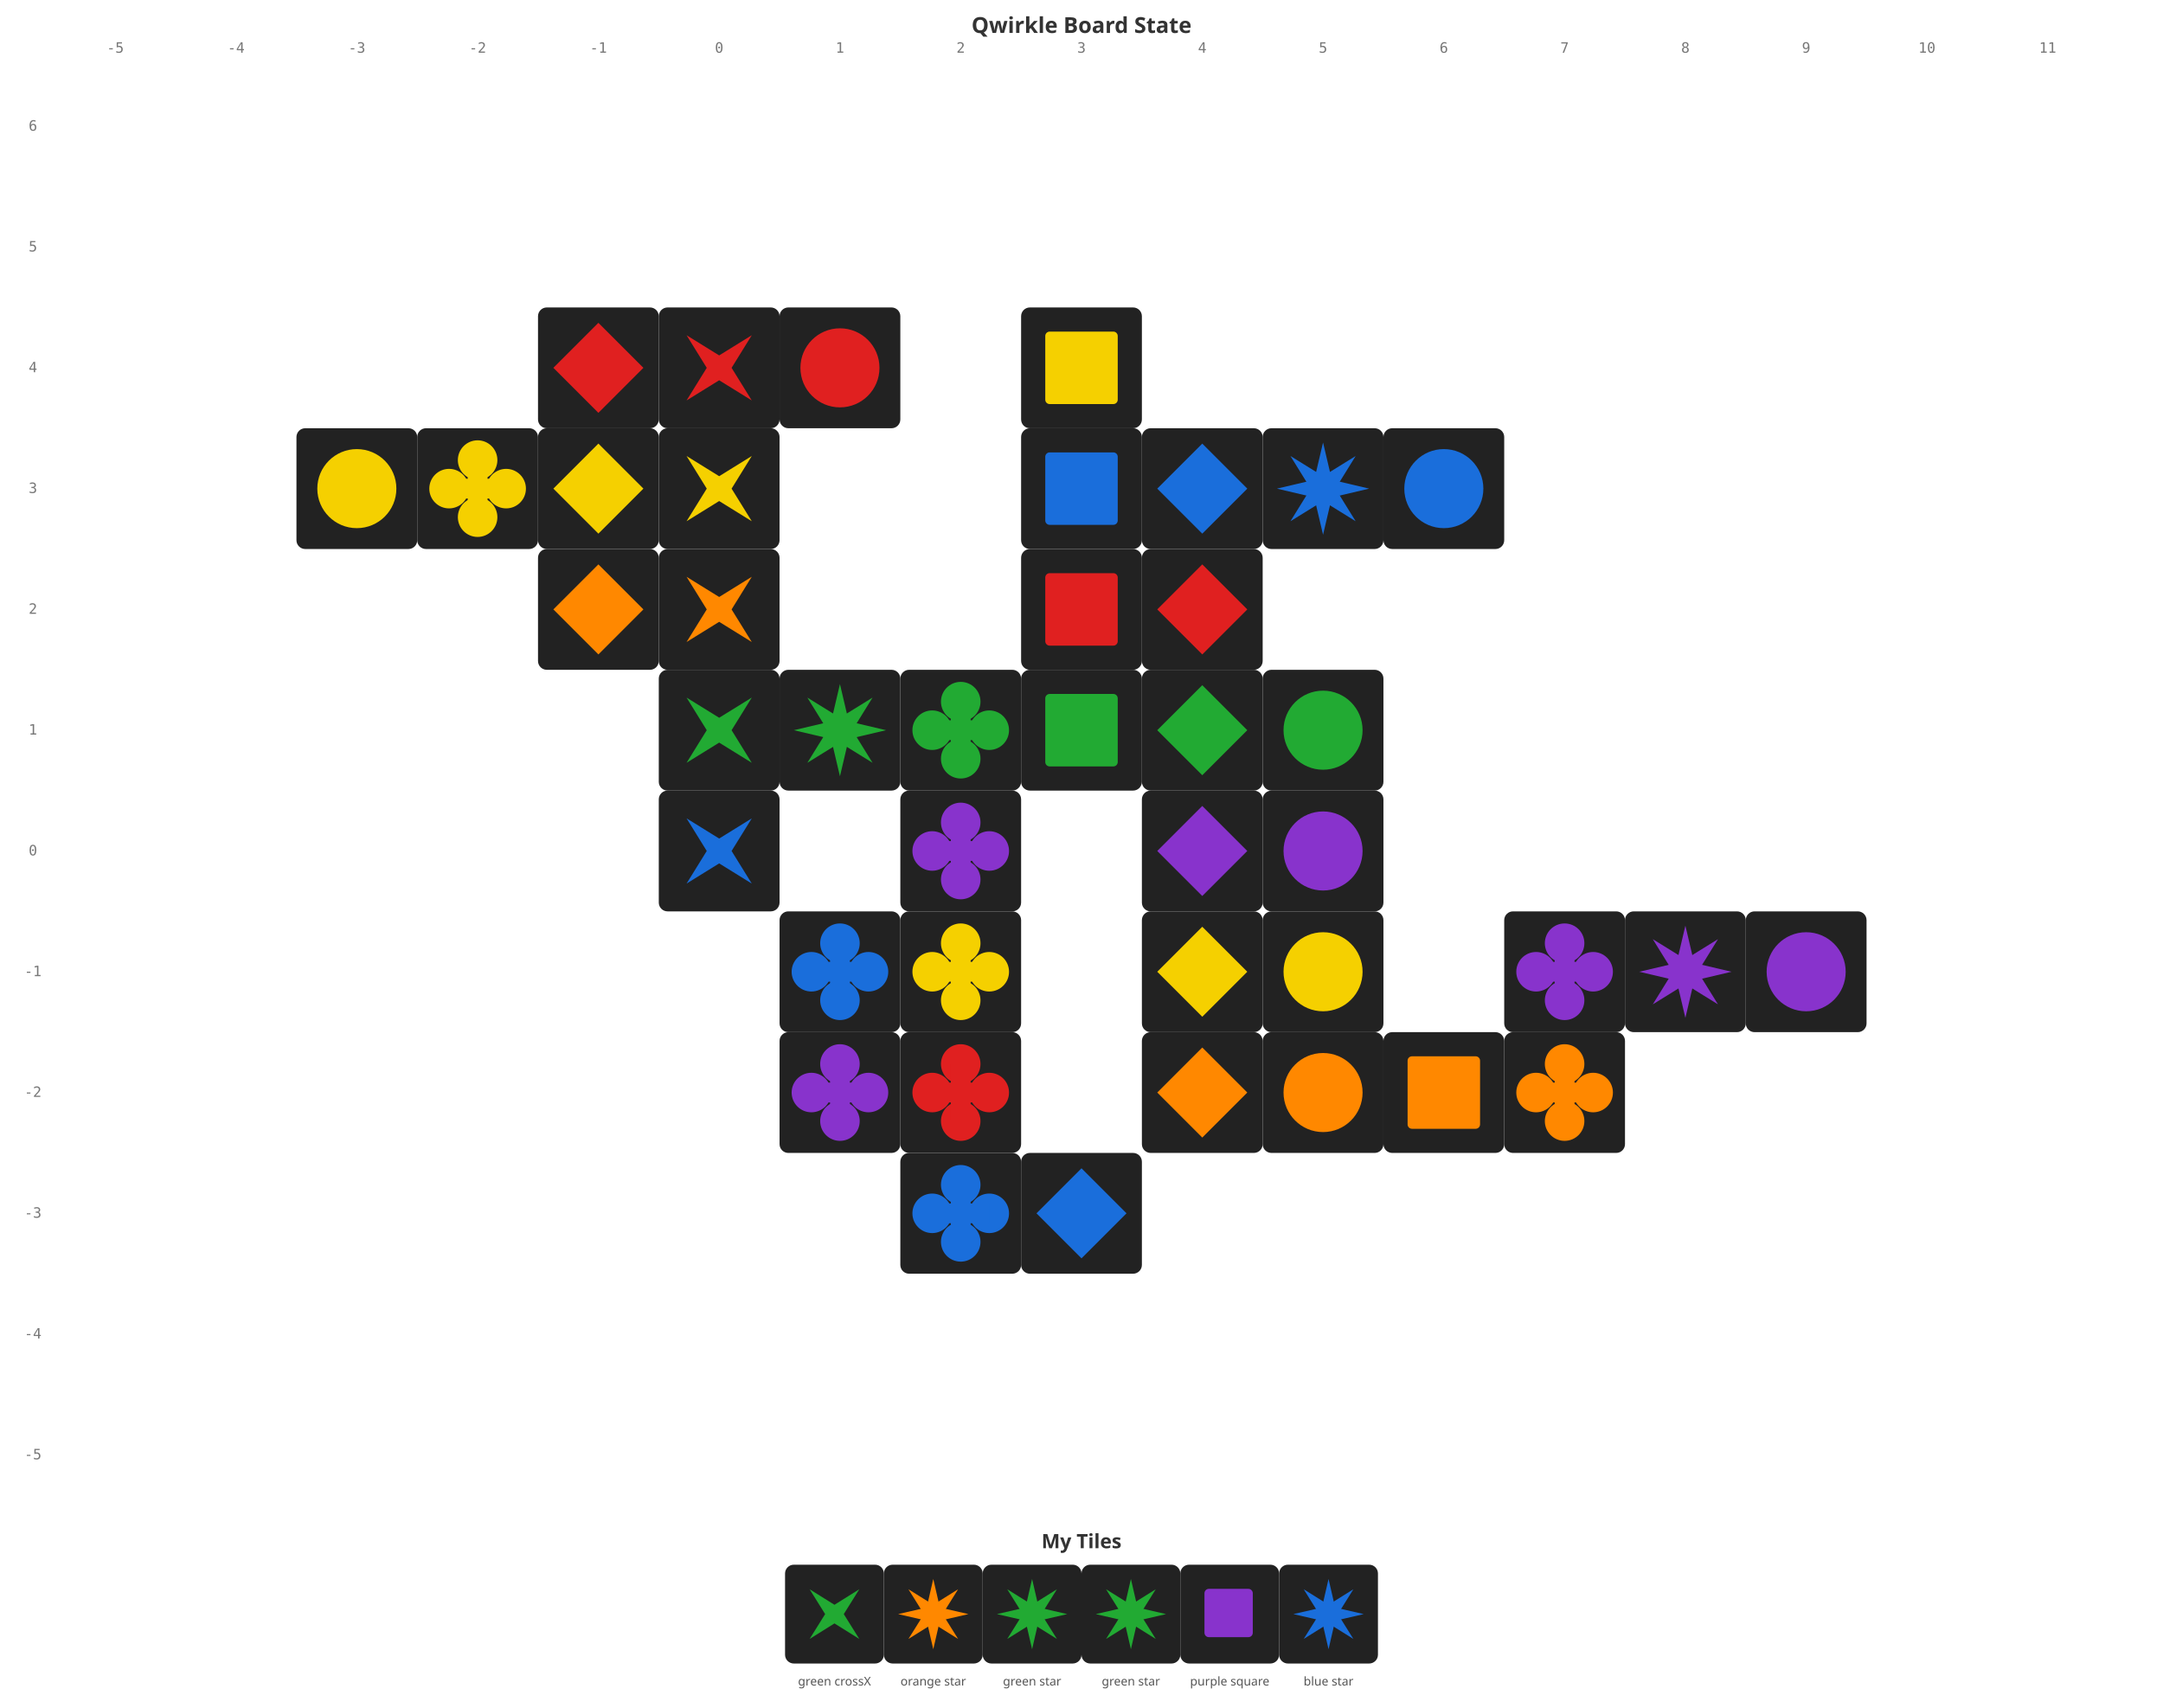
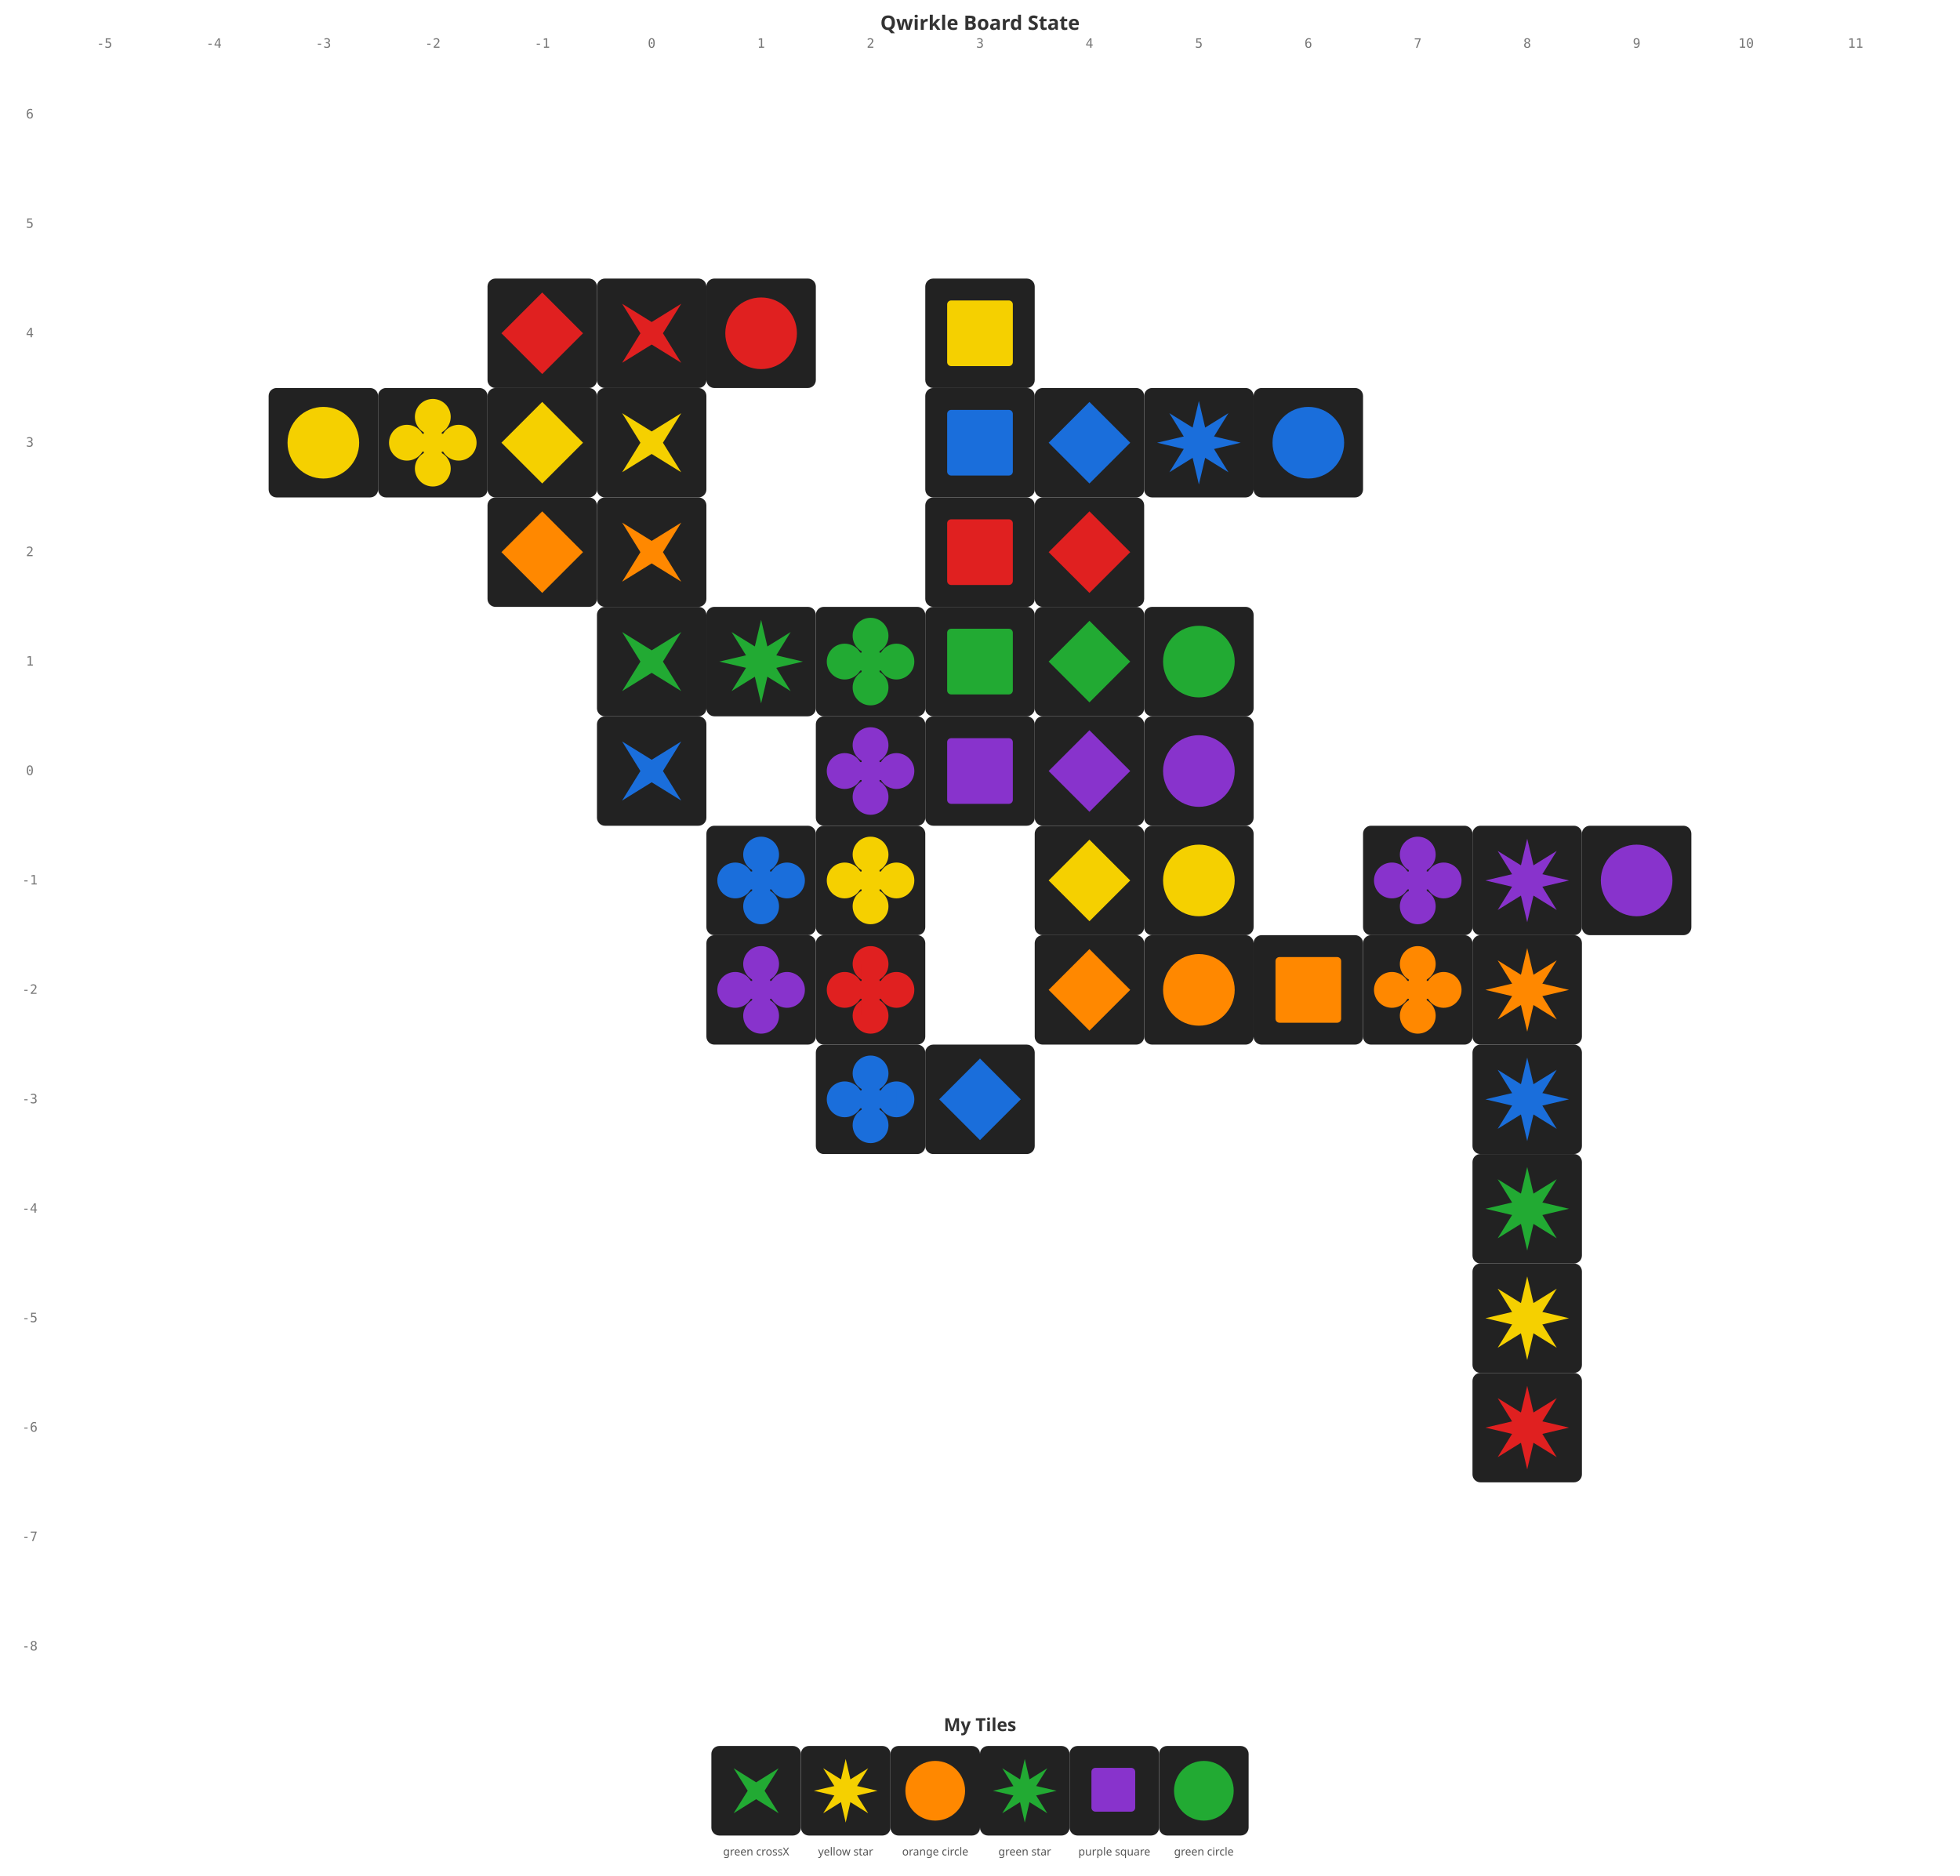
- <svg xmlns="http://www.w3.org/2000/svg" viewBox="0 0 1970 1555" width="1970" height="1555" style="background:#f5f0e8">
+ <svg xmlns="http://www.w3.org/2000/svg" viewBox="0 0 1970 1885" width="1970" height="1885" style="background:#f5f0e8">
  <text x="985" y="30" text-anchor="middle" font-size="20" fill="#333" font-family="sans-serif" font-weight="bold">Qwirkle Board State</text>
  <text x="105" y="48" text-anchor="middle" font-size="13" fill="#777" font-family="monospace">-5</text>
  <text x="215" y="48" text-anchor="middle" font-size="13" fill="#777" font-family="monospace">-4</text>
  <text x="325" y="48" text-anchor="middle" font-size="13" fill="#777" font-family="monospace">-3</text>
  <text x="435" y="48" text-anchor="middle" font-size="13" fill="#777" font-family="monospace">-2</text>
  <text x="545" y="48" text-anchor="middle" font-size="13" fill="#777" font-family="monospace">-1</text>
  <text x="655" y="48" text-anchor="middle" font-size="13" fill="#777" font-family="monospace">0</text>
  <text x="765" y="48" text-anchor="middle" font-size="13" fill="#777" font-family="monospace">1</text>
  <text x="875" y="48" text-anchor="middle" font-size="13" fill="#777" font-family="monospace">2</text>
  <text x="985" y="48" text-anchor="middle" font-size="13" fill="#777" font-family="monospace">3</text>
  <text x="1095" y="48" text-anchor="middle" font-size="13" fill="#777" font-family="monospace">4</text>
  <text x="1205" y="48" text-anchor="middle" font-size="13" fill="#777" font-family="monospace">5</text>
  <text x="1315" y="48" text-anchor="middle" font-size="13" fill="#777" font-family="monospace">6</text>
  <text x="1425" y="48" text-anchor="middle" font-size="13" fill="#777" font-family="monospace">7</text>
  <text x="1535" y="48" text-anchor="middle" font-size="13" fill="#777" font-family="monospace">8</text>
  <text x="1645" y="48" text-anchor="middle" font-size="13" fill="#777" font-family="monospace">9</text>
  <text x="1755" y="48" text-anchor="middle" font-size="13" fill="#777" font-family="monospace">10</text>
  <text x="1865" y="48" text-anchor="middle" font-size="13" fill="#777" font-family="monospace">11</text>
+   <text x="30" y="1659" text-anchor="middle" font-size="13" fill="#777" font-family="monospace">-8</text>
+   <text x="30" y="1549" text-anchor="middle" font-size="13" fill="#777" font-family="monospace">-7</text>
+   <text x="30" y="1439" text-anchor="middle" font-size="13" fill="#777" font-family="monospace">-6</text>
  <text x="30" y="1329" text-anchor="middle" font-size="13" fill="#777" font-family="monospace">-5</text>
  <text x="30" y="1219" text-anchor="middle" font-size="13" fill="#777" font-family="monospace">-4</text>
  <text x="30" y="1109" text-anchor="middle" font-size="13" fill="#777" font-family="monospace">-3</text>
  <text x="30" y="999" text-anchor="middle" font-size="13" fill="#777" font-family="monospace">-2</text>
  <text x="30" y="889" text-anchor="middle" font-size="13" fill="#777" font-family="monospace">-1</text>
  <text x="30" y="779" text-anchor="middle" font-size="13" fill="#777" font-family="monospace">0</text>
  <text x="30" y="669" text-anchor="middle" font-size="13" fill="#777" font-family="monospace">1</text>
  <text x="30" y="559" text-anchor="middle" font-size="13" fill="#777" font-family="monospace">2</text>
  <text x="30" y="449" text-anchor="middle" font-size="13" fill="#777" font-family="monospace">3</text>
  <text x="30" y="339" text-anchor="middle" font-size="13" fill="#777" font-family="monospace">4</text>
  <text x="30" y="229" text-anchor="middle" font-size="13" fill="#777" font-family="monospace">5</text>
  <text x="30" y="119" text-anchor="middle" font-size="13" fill="#777" font-family="monospace">6</text>
  <rect x="270" y="390" width="110" height="110" rx="8" fill="#222" />
  <circle cx="325" cy="445" r="36" fill="#f5d000" />
  <rect x="380" y="390" width="110" height="110" rx="8" fill="#222" />
  <g transform="translate(435,445)">
    <circle cx="0" cy="-26" r="18" fill="#f5d000" />
    <circle cx="26" cy="0" r="18" fill="#f5d000" />
    <circle cx="0" cy="26" r="18" fill="#f5d000" />
    <circle cx="-26" cy="0" r="18" fill="#f5d000" />
    <rect x="-9" y="-26" width="18" height="52" fill="#f5d000" />
    <rect x="-26" y="-9" width="52" height="18" fill="#f5d000" />
  </g>
  <rect x="490" y="280" width="110" height="110" rx="8" fill="#222" />
  <polygon points="545,294 586,335 545,376 504,335" fill="#e02020" />
  <rect x="490" y="390" width="110" height="110" rx="8" fill="#222" />
  <polygon points="545,404 586,445 545,486 504,445" fill="#f5d000" />
  <rect x="490" y="500" width="110" height="110" rx="8" fill="#222" />
  <polygon points="545,514 586,555 545,596 504,555" fill="#ff8800" />
  <rect x="600" y="280" width="110" height="110" rx="8" fill="#222" />
  <g transform="translate(655,335) rotate(45)">
    <polygon points="0,-42 8,-8 42,0 8,8 0,42 -8,8 -42,0 -8,-8" fill="#e02020" />
  </g>
  <rect x="600" y="390" width="110" height="110" rx="8" fill="#222" />
  <g transform="translate(655,445) rotate(45)">
    <polygon points="0,-42 8,-8 42,0 8,8 0,42 -8,8 -42,0 -8,-8" fill="#f5d000" />
  </g>
  <rect x="600" y="500" width="110" height="110" rx="8" fill="#222" />
  <g transform="translate(655,555) rotate(45)">
    <polygon points="0,-42 8,-8 42,0 8,8 0,42 -8,8 -42,0 -8,-8" fill="#ff8800" />
  </g>
  <rect x="600" y="610" width="110" height="110" rx="8" fill="#222" />
  <g transform="translate(655,665) rotate(45)">
    <polygon points="0,-42 8,-8 42,0 8,8 0,42 -8,8 -42,0 -8,-8" fill="#22aa33" />
  </g>
  <rect x="600" y="720" width="110" height="110" rx="8" fill="#222" />
  <g transform="translate(655,775) rotate(45)">
    <polygon points="0,-42 8,-8 42,0 8,8 0,42 -8,8 -42,0 -8,-8" fill="#1a6edb" />
  </g>
  <rect x="710" y="280" width="110" height="110" rx="8" fill="#222" />
  <circle cx="765" cy="335" r="36" fill="#e02020" />
  <rect x="710" y="610" width="110" height="110" rx="8" fill="#222" />
  <g transform="translate(765,665)">
    <polygon points="0,-42 8,-8 42,0 8,8 0,42 -8,8 -42,0 -8,-8" fill="#22aa33" />
    <polygon points="0,-42 8,-8 42,0 8,8 0,42 -8,8 -42,0 -8,-8" fill="#22aa33" transform="rotate(45)" />
  </g>
  <rect x="710" y="830" width="110" height="110" rx="8" fill="#222" />
  <g transform="translate(765,885)">
    <circle cx="0" cy="-26" r="18" fill="#1a6edb" />
    <circle cx="26" cy="0" r="18" fill="#1a6edb" />
    <circle cx="0" cy="26" r="18" fill="#1a6edb" />
    <circle cx="-26" cy="0" r="18" fill="#1a6edb" />
    <rect x="-9" y="-26" width="18" height="52" fill="#1a6edb" />
    <rect x="-26" y="-9" width="52" height="18" fill="#1a6edb" />
  </g>
  <rect x="710" y="940" width="110" height="110" rx="8" fill="#222" />
  <g transform="translate(765,995)">
    <circle cx="0" cy="-26" r="18" fill="#8833cc" />
    <circle cx="26" cy="0" r="18" fill="#8833cc" />
    <circle cx="0" cy="26" r="18" fill="#8833cc" />
    <circle cx="-26" cy="0" r="18" fill="#8833cc" />
    <rect x="-9" y="-26" width="18" height="52" fill="#8833cc" />
    <rect x="-26" y="-9" width="52" height="18" fill="#8833cc" />
  </g>
  <rect x="820" y="610" width="110" height="110" rx="8" fill="#222" />
  <g transform="translate(875,665)">
    <circle cx="0" cy="-26" r="18" fill="#22aa33" />
    <circle cx="26" cy="0" r="18" fill="#22aa33" />
    <circle cx="0" cy="26" r="18" fill="#22aa33" />
    <circle cx="-26" cy="0" r="18" fill="#22aa33" />
    <rect x="-9" y="-26" width="18" height="52" fill="#22aa33" />
    <rect x="-26" y="-9" width="52" height="18" fill="#22aa33" />
  </g>
  <rect x="820" y="720" width="110" height="110" rx="8" fill="#222" />
  <g transform="translate(875,775)">
    <circle cx="0" cy="-26" r="18" fill="#8833cc" />
    <circle cx="26" cy="0" r="18" fill="#8833cc" />
    <circle cx="0" cy="26" r="18" fill="#8833cc" />
    <circle cx="-26" cy="0" r="18" fill="#8833cc" />
    <rect x="-9" y="-26" width="18" height="52" fill="#8833cc" />
    <rect x="-26" y="-9" width="52" height="18" fill="#8833cc" />
  </g>
  <rect x="820" y="830" width="110" height="110" rx="8" fill="#222" />
  <g transform="translate(875,885)">
    <circle cx="0" cy="-26" r="18" fill="#f5d000" />
    <circle cx="26" cy="0" r="18" fill="#f5d000" />
    <circle cx="0" cy="26" r="18" fill="#f5d000" />
    <circle cx="-26" cy="0" r="18" fill="#f5d000" />
    <rect x="-9" y="-26" width="18" height="52" fill="#f5d000" />
    <rect x="-26" y="-9" width="52" height="18" fill="#f5d000" />
  </g>
  <rect x="820" y="940" width="110" height="110" rx="8" fill="#222" />
  <g transform="translate(875,995)">
    <circle cx="0" cy="-26" r="18" fill="#e02020" />
    <circle cx="26" cy="0" r="18" fill="#e02020" />
    <circle cx="0" cy="26" r="18" fill="#e02020" />
    <circle cx="-26" cy="0" r="18" fill="#e02020" />
    <rect x="-9" y="-26" width="18" height="52" fill="#e02020" />
    <rect x="-26" y="-9" width="52" height="18" fill="#e02020" />
  </g>
  <rect x="820" y="1050" width="110" height="110" rx="8" fill="#222" />
  <g transform="translate(875,1105)">
    <circle cx="0" cy="-26" r="18" fill="#1a6edb" />
    <circle cx="26" cy="0" r="18" fill="#1a6edb" />
    <circle cx="0" cy="26" r="18" fill="#1a6edb" />
    <circle cx="-26" cy="0" r="18" fill="#1a6edb" />
    <rect x="-9" y="-26" width="18" height="52" fill="#1a6edb" />
    <rect x="-26" y="-9" width="52" height="18" fill="#1a6edb" />
  </g>
  <rect x="930" y="280" width="110" height="110" rx="8" fill="#222" />
  <rect x="952" y="302" width="66" height="66" rx="4" fill="#f5d000" />
  <rect x="930" y="390" width="110" height="110" rx="8" fill="#222" />
  <rect x="952" y="412" width="66" height="66" rx="4" fill="#1a6edb" />
  <rect x="930" y="500" width="110" height="110" rx="8" fill="#222" />
  <rect x="952" y="522" width="66" height="66" rx="4" fill="#e02020" />
  <rect x="930" y="610" width="110" height="110" rx="8" fill="#222" />
  <rect x="952" y="632" width="66" height="66" rx="4" fill="#22aa33" />
+   <rect x="930" y="720" width="110" height="110" rx="8" fill="#222" />
+   <rect x="952" y="742" width="66" height="66" rx="4" fill="#8833cc" />
  <rect x="930" y="1050" width="110" height="110" rx="8" fill="#222" />
  <polygon points="985,1064 1026,1105 985,1146 944,1105" fill="#1a6edb" />
  <rect x="1040" y="390" width="110" height="110" rx="8" fill="#222" />
  <polygon points="1095,404 1136,445 1095,486 1054,445" fill="#1a6edb" />
  <rect x="1040" y="500" width="110" height="110" rx="8" fill="#222" />
  <polygon points="1095,514 1136,555 1095,596 1054,555" fill="#e02020" />
  <rect x="1040" y="610" width="110" height="110" rx="8" fill="#222" />
  <polygon points="1095,624 1136,665 1095,706 1054,665" fill="#22aa33" />
  <rect x="1040" y="720" width="110" height="110" rx="8" fill="#222" />
  <polygon points="1095,734 1136,775 1095,816 1054,775" fill="#8833cc" />
  <rect x="1040" y="830" width="110" height="110" rx="8" fill="#222" />
  <polygon points="1095,844 1136,885 1095,926 1054,885" fill="#f5d000" />
  <rect x="1040" y="940" width="110" height="110" rx="8" fill="#222" />
  <polygon points="1095,954 1136,995 1095,1036 1054,995" fill="#ff8800" />
  <rect x="1150" y="390" width="110" height="110" rx="8" fill="#222" />
  <g transform="translate(1205,445)">
    <polygon points="0,-42 8,-8 42,0 8,8 0,42 -8,8 -42,0 -8,-8" fill="#1a6edb" />
    <polygon points="0,-42 8,-8 42,0 8,8 0,42 -8,8 -42,0 -8,-8" fill="#1a6edb" transform="rotate(45)" />
  </g>
  <rect x="1150" y="610" width="110" height="110" rx="8" fill="#222" />
  <circle cx="1205" cy="665" r="36" fill="#22aa33" />
  <rect x="1150" y="720" width="110" height="110" rx="8" fill="#222" />
  <circle cx="1205" cy="775" r="36" fill="#8833cc" />
  <rect x="1150" y="830" width="110" height="110" rx="8" fill="#222" />
  <circle cx="1205" cy="885" r="36" fill="#f5d000" />
  <rect x="1150" y="940" width="110" height="110" rx="8" fill="#222" />
  <circle cx="1205" cy="995" r="36" fill="#ff8800" />
  <rect x="1260" y="390" width="110" height="110" rx="8" fill="#222" />
  <circle cx="1315" cy="445" r="36" fill="#1a6edb" />
  <rect x="1260" y="940" width="110" height="110" rx="8" fill="#222" />
  <rect x="1282" y="962" width="66" height="66" rx="4" fill="#ff8800" />
  <rect x="1370" y="830" width="110" height="110" rx="8" fill="#222" />
  <g transform="translate(1425,885)">
    <circle cx="0" cy="-26" r="18" fill="#8833cc" />
    <circle cx="26" cy="0" r="18" fill="#8833cc" />
    <circle cx="0" cy="26" r="18" fill="#8833cc" />
    <circle cx="-26" cy="0" r="18" fill="#8833cc" />
    <rect x="-9" y="-26" width="18" height="52" fill="#8833cc" />
    <rect x="-26" y="-9" width="52" height="18" fill="#8833cc" />
  </g>
  <rect x="1370" y="940" width="110" height="110" rx="8" fill="#222" />
  <g transform="translate(1425,995)">
    <circle cx="0" cy="-26" r="18" fill="#ff8800" />
    <circle cx="26" cy="0" r="18" fill="#ff8800" />
    <circle cx="0" cy="26" r="18" fill="#ff8800" />
    <circle cx="-26" cy="0" r="18" fill="#ff8800" />
    <rect x="-9" y="-26" width="18" height="52" fill="#ff8800" />
    <rect x="-26" y="-9" width="52" height="18" fill="#ff8800" />
  </g>
  <rect x="1480" y="830" width="110" height="110" rx="8" fill="#222" />
  <g transform="translate(1535,885)">
    <polygon points="0,-42 8,-8 42,0 8,8 0,42 -8,8 -42,0 -8,-8" fill="#8833cc" />
    <polygon points="0,-42 8,-8 42,0 8,8 0,42 -8,8 -42,0 -8,-8" fill="#8833cc" transform="rotate(45)" />
  </g>
+   <rect x="1480" y="940" width="110" height="110" rx="8" fill="#222" />
+   <g transform="translate(1535,995)">
+     <polygon points="0,-42 8,-8 42,0 8,8 0,42 -8,8 -42,0 -8,-8" fill="#ff8800" />
+     <polygon points="0,-42 8,-8 42,0 8,8 0,42 -8,8 -42,0 -8,-8" fill="#ff8800" transform="rotate(45)" />
+   </g>
+   <rect x="1480" y="1050" width="110" height="110" rx="8" fill="#222" />
+   <g transform="translate(1535,1105)">
+     <polygon points="0,-42 8,-8 42,0 8,8 0,42 -8,8 -42,0 -8,-8" fill="#1a6edb" />
+     <polygon points="0,-42 8,-8 42,0 8,8 0,42 -8,8 -42,0 -8,-8" fill="#1a6edb" transform="rotate(45)" />
+   </g>
+   <rect x="1480" y="1160" width="110" height="110" rx="8" fill="#222" />
+   <g transform="translate(1535,1215)">
+     <polygon points="0,-42 8,-8 42,0 8,8 0,42 -8,8 -42,0 -8,-8" fill="#22aa33" />
+     <polygon points="0,-42 8,-8 42,0 8,8 0,42 -8,8 -42,0 -8,-8" fill="#22aa33" transform="rotate(45)" />
+   </g>
+   <rect x="1480" y="1270" width="110" height="110" rx="8" fill="#222" />
+   <g transform="translate(1535,1325)">
+     <polygon points="0,-42 8,-8 42,0 8,8 0,42 -8,8 -42,0 -8,-8" fill="#f5d000" />
+     <polygon points="0,-42 8,-8 42,0 8,8 0,42 -8,8 -42,0 -8,-8" fill="#f5d000" transform="rotate(45)" />
+   </g>
+   <rect x="1480" y="1380" width="110" height="110" rx="8" fill="#222" />
+   <g transform="translate(1535,1435)">
+     <polygon points="0,-42 8,-8 42,0 8,8 0,42 -8,8 -42,0 -8,-8" fill="#e02020" />
+     <polygon points="0,-42 8,-8 42,0 8,8 0,42 -8,8 -42,0 -8,-8" fill="#e02020" transform="rotate(45)" />
+   </g>
  <rect x="1590" y="830" width="110" height="110" rx="8" fill="#222" />
  <circle cx="1645" cy="885" r="36" fill="#8833cc" />
-   <text x="985" y="1410" text-anchor="middle" font-size="18" fill="#333" font-family="sans-serif" font-weight="bold">My Tiles</text>
-   <rect x="715" y="1425" width="90" height="90" rx="8" fill="#222" />
-   <g transform="translate(760,1470) rotate(45)">
+   <text x="985" y="1740" text-anchor="middle" font-size="18" fill="#333" font-family="sans-serif" font-weight="bold">My Tiles</text>
+   <rect x="715" y="1755" width="90" height="90" rx="8" fill="#222" />
+   <g transform="translate(760,1800) rotate(45)">
    <polygon points="0,-32 6,-6 32,0 6,6 0,32 -6,6 -32,0 -6,-6" fill="#22aa33" />
  </g>
-   <text x="760" y="1535" text-anchor="middle" font-size="11" fill="#555" font-family="sans-serif">green crossX</text>
-   <rect x="805" y="1425" width="90" height="90" rx="8" fill="#222" />
-   <g transform="translate(850,1470)">
-     <polygon points="0,-32 6,-6 32,0 6,6 0,32 -6,6 -32,0 -6,-6" fill="#ff8800" />
-     <polygon points="0,-32 6,-6 32,0 6,6 0,32 -6,6 -32,0 -6,-6" fill="#ff8800" transform="rotate(45)" />
-   </g>
-   <text x="850" y="1535" text-anchor="middle" font-size="11" fill="#555" font-family="sans-serif">orange star</text>
-   <rect x="895" y="1425" width="90" height="90" rx="8" fill="#222" />
-   <g transform="translate(940,1470)">
+   <text x="760" y="1865" text-anchor="middle" font-size="11" fill="#555" font-family="sans-serif">green crossX</text>
+   <rect x="805" y="1755" width="90" height="90" rx="8" fill="#222" />
+   <g transform="translate(850,1800)">
+     <polygon points="0,-32 6,-6 32,0 6,6 0,32 -6,6 -32,0 -6,-6" fill="#f5d000" />
+     <polygon points="0,-32 6,-6 32,0 6,6 0,32 -6,6 -32,0 -6,-6" fill="#f5d000" transform="rotate(45)" />
+   </g>
+   <text x="850" y="1865" text-anchor="middle" font-size="11" fill="#555" font-family="sans-serif">yellow star</text>
+   <rect x="895" y="1755" width="90" height="90" rx="8" fill="#222" />
+   <circle cx="940" cy="1800" r="30" fill="#ff8800" />
+   <text x="940" y="1865" text-anchor="middle" font-size="11" fill="#555" font-family="sans-serif">orange circle</text>
+   <rect x="985" y="1755" width="90" height="90" rx="8" fill="#222" />
+   <g transform="translate(1030,1800)">
    <polygon points="0,-32 6,-6 32,0 6,6 0,32 -6,6 -32,0 -6,-6" fill="#22aa33" />
    <polygon points="0,-32 6,-6 32,0 6,6 0,32 -6,6 -32,0 -6,-6" fill="#22aa33" transform="rotate(45)" />
  </g>
-   <text x="940" y="1535" text-anchor="middle" font-size="11" fill="#555" font-family="sans-serif">green star</text>
-   <rect x="985" y="1425" width="90" height="90" rx="8" fill="#222" />
-   <g transform="translate(1030,1470)">
-     <polygon points="0,-32 6,-6 32,0 6,6 0,32 -6,6 -32,0 -6,-6" fill="#22aa33" />
-     <polygon points="0,-32 6,-6 32,0 6,6 0,32 -6,6 -32,0 -6,-6" fill="#22aa33" transform="rotate(45)" />
-   </g>
-   <text x="1030" y="1535" text-anchor="middle" font-size="11" fill="#555" font-family="sans-serif">green star</text>
-   <rect x="1075" y="1425" width="90" height="90" rx="8" fill="#222" />
-   <rect x="1097" y="1447" width="44" height="44" rx="4" fill="#8833cc" />
-   <text x="1120" y="1535" text-anchor="middle" font-size="11" fill="#555" font-family="sans-serif">purple square</text>
-   <rect x="1165" y="1425" width="90" height="90" rx="8" fill="#222" />
-   <g transform="translate(1210,1470)">
-     <polygon points="0,-32 6,-6 32,0 6,6 0,32 -6,6 -32,0 -6,-6" fill="#1a6edb" />
-     <polygon points="0,-32 6,-6 32,0 6,6 0,32 -6,6 -32,0 -6,-6" fill="#1a6edb" transform="rotate(45)" />
-   </g>
-   <text x="1210" y="1535" text-anchor="middle" font-size="11" fill="#555" font-family="sans-serif">blue star</text>
+   <text x="1030" y="1865" text-anchor="middle" font-size="11" fill="#555" font-family="sans-serif">green star</text>
+   <rect x="1075" y="1755" width="90" height="90" rx="8" fill="#222" />
+   <rect x="1097" y="1777" width="44" height="44" rx="4" fill="#8833cc" />
+   <text x="1120" y="1865" text-anchor="middle" font-size="11" fill="#555" font-family="sans-serif">purple square</text>
+   <rect x="1165" y="1755" width="90" height="90" rx="8" fill="#222" />
+   <circle cx="1210" cy="1800" r="30" fill="#22aa33" />
+   <text x="1210" y="1865" text-anchor="middle" font-size="11" fill="#555" font-family="sans-serif">green circle</text>
</svg>
